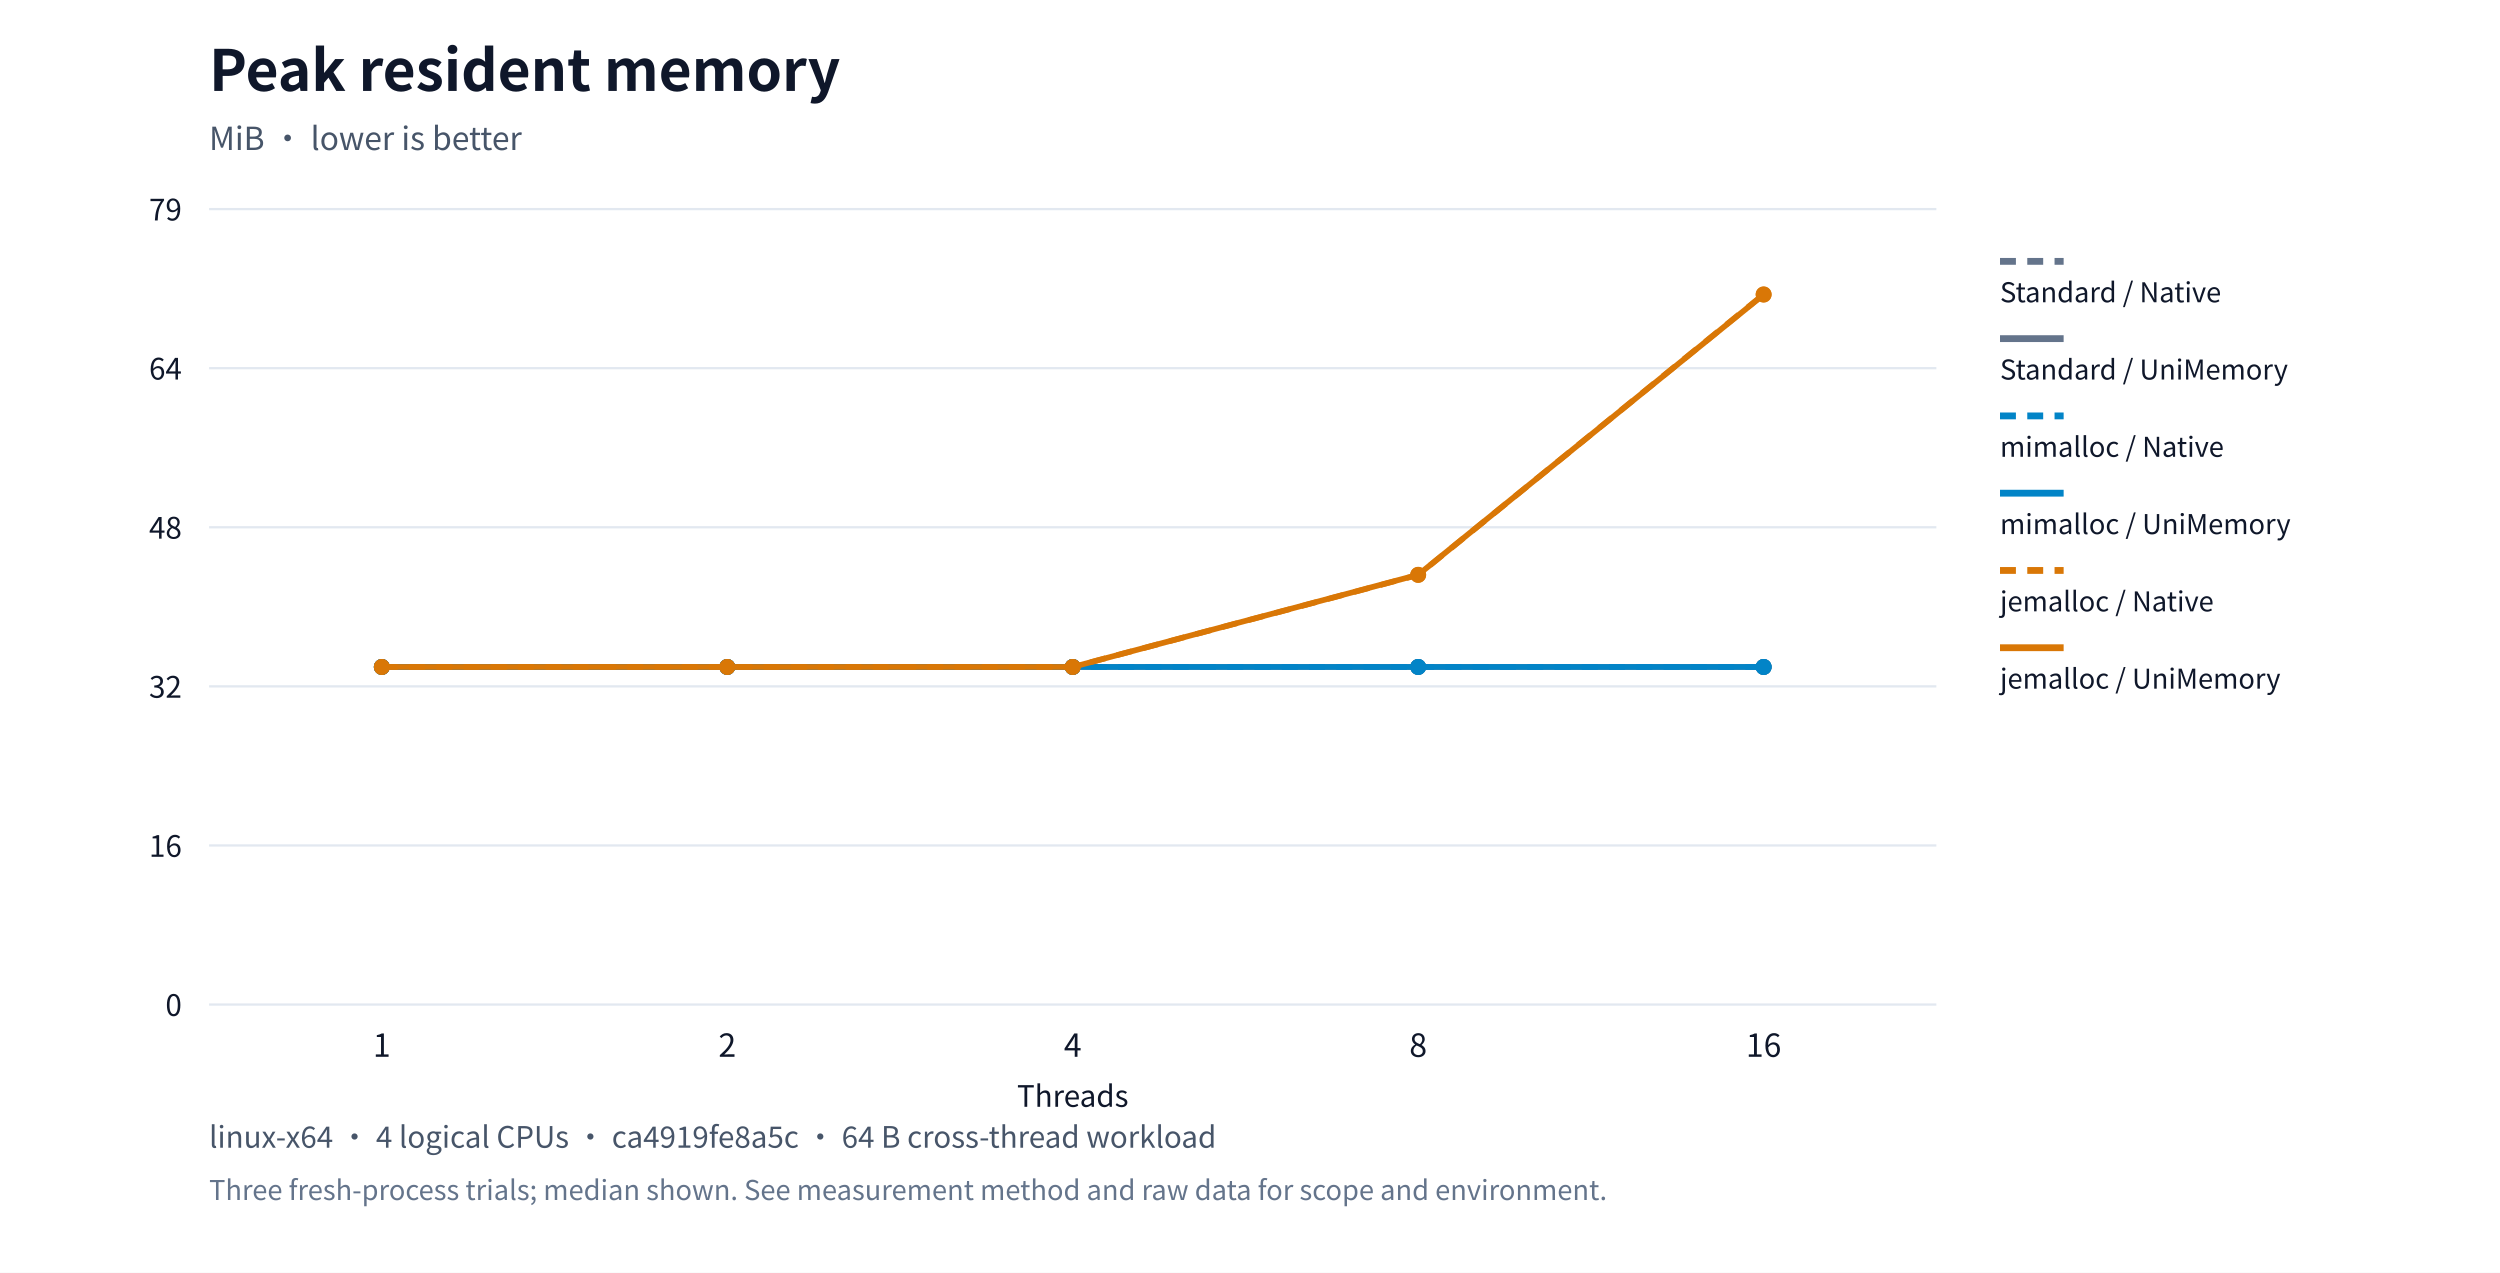
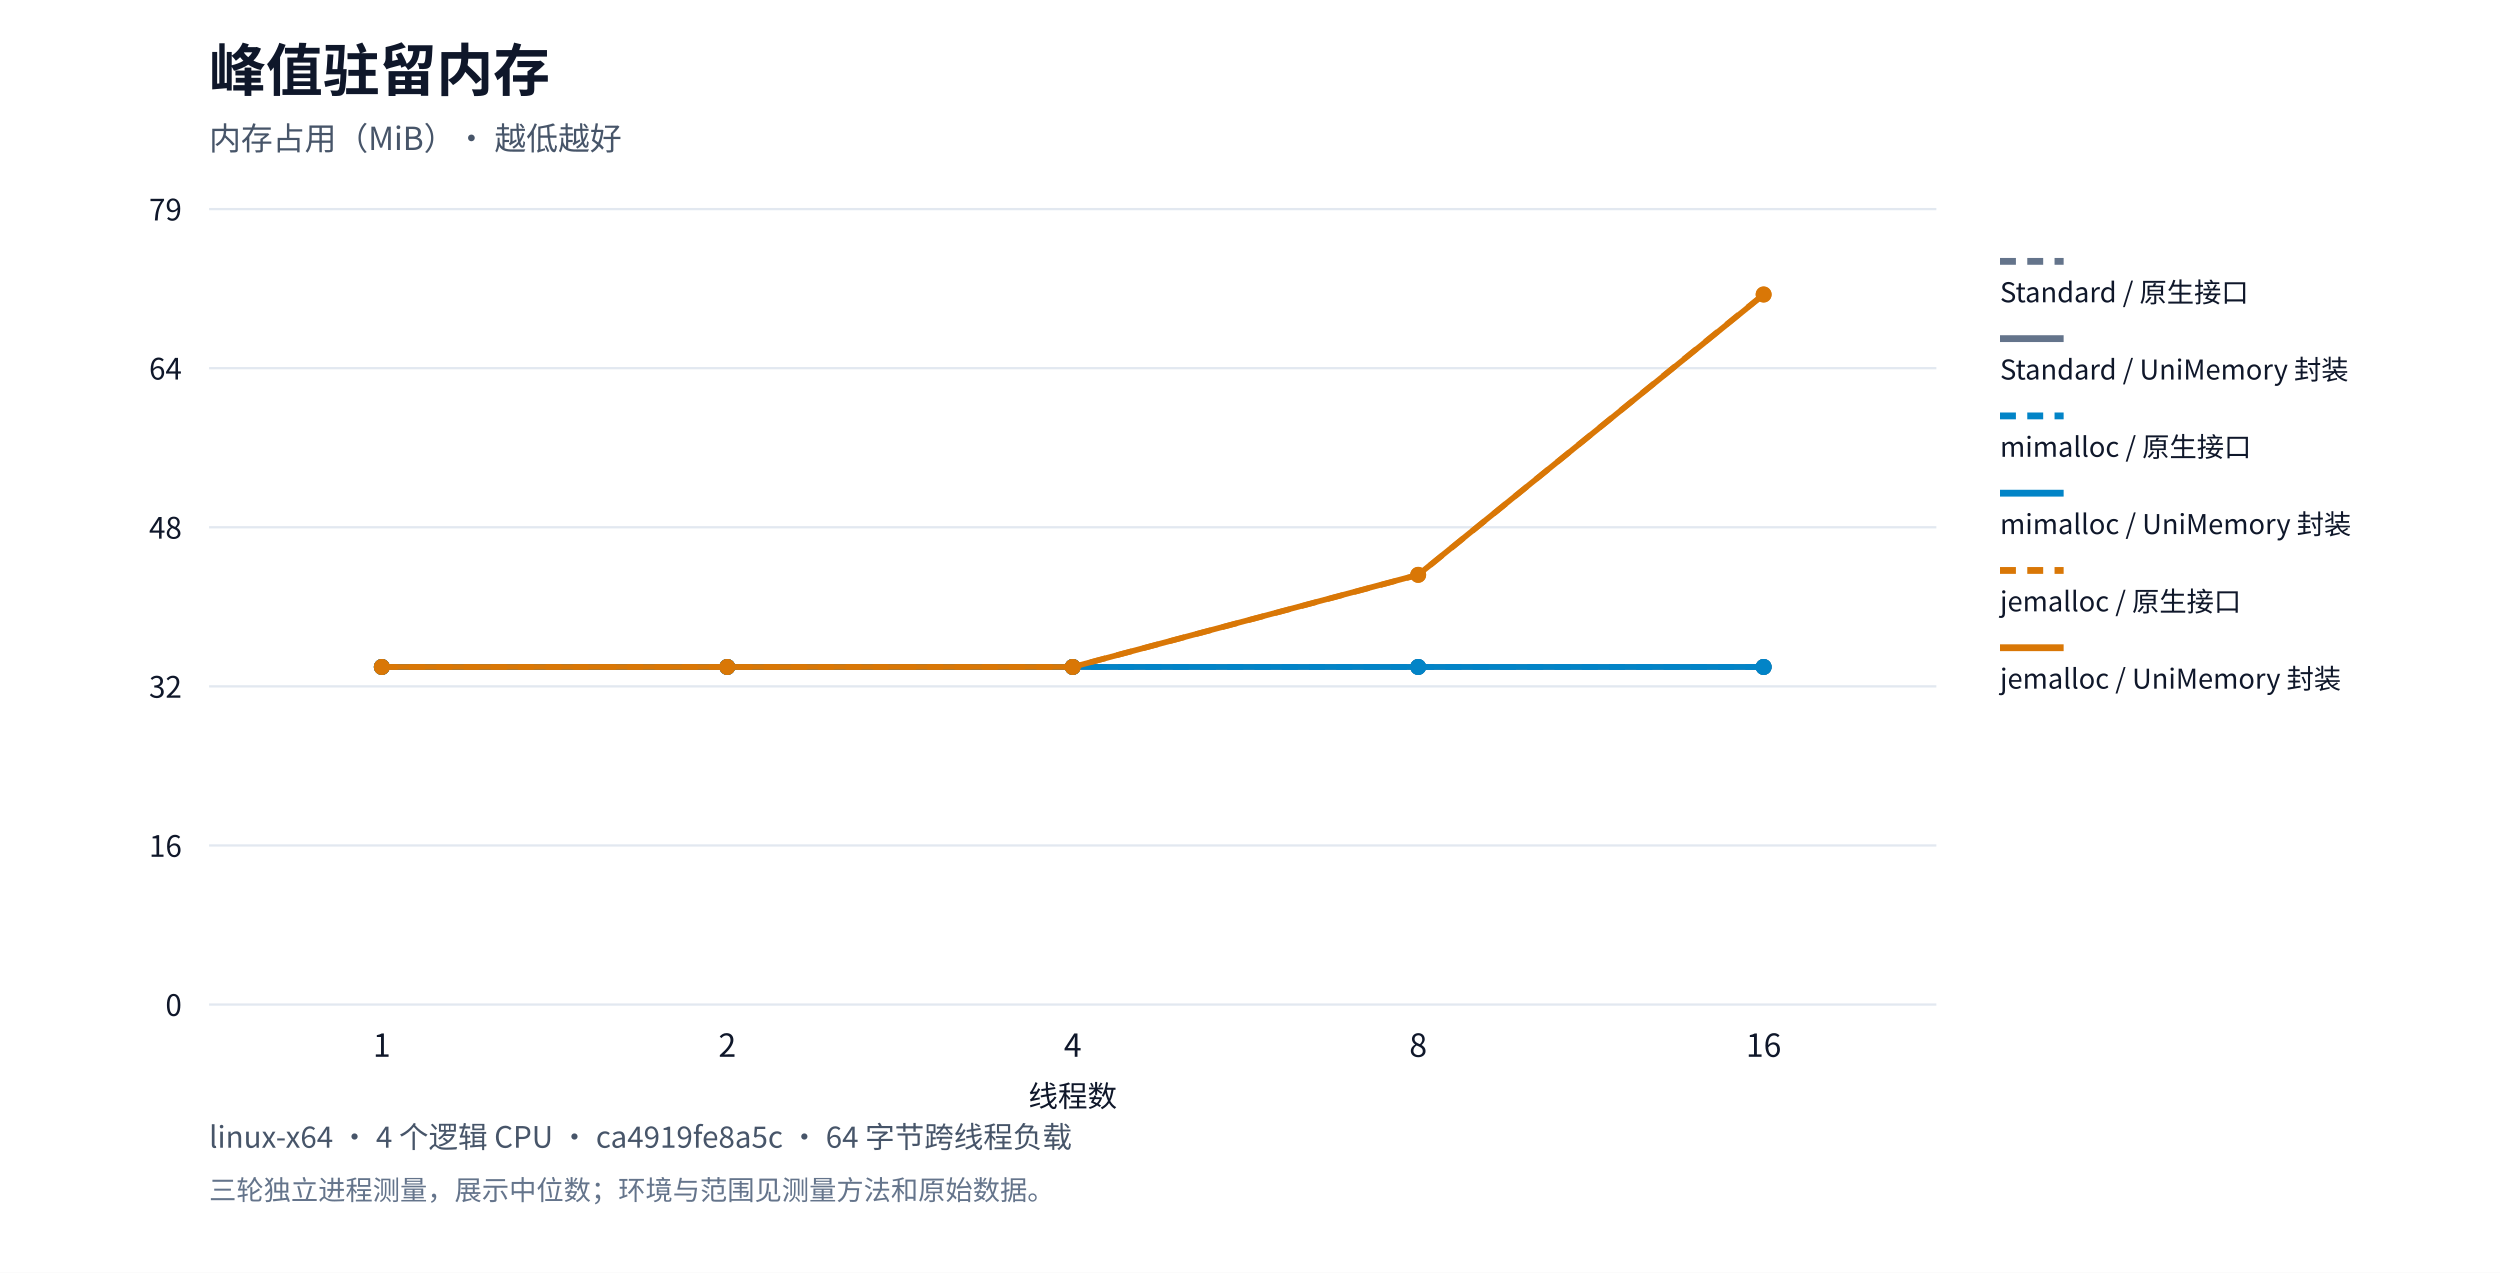
- <svg xmlns="http://www.w3.org/2000/svg" xml:lang="en" viewBox="0 0 1100 560" role="img">
+ <svg xmlns="http://www.w3.org/2000/svg" xml:lang="zh-CN" viewBox="0 0 1100 560" role="img">
  <rect width="1100" height="560" fill="#ffffff" />
  <g font-family="system-ui,Segoe UI,Microsoft YaHei,PingFang SC,Noto Sans CJK SC,sans-serif" fill="#0f172a">
-     <text x="92" y="40" font-size="25" font-weight="650">Peak resident memory</text>
-     <text x="92" y="66" font-size="14" fill="#475569">MiB · lower is better</text>
+     <text x="92" y="40" font-size="25" font-weight="650">峰值驻留内存</text>
+     <text x="92" y="66" font-size="14" fill="#475569">内存占用（MiB）· 越低越好</text>
    <path d="M92,442.0h760" stroke="#e2e8f0" />
    <text x="80" y="447.0" text-anchor="end" font-size="13">0</text>
    <path d="M92,372.0h760" stroke="#e2e8f0" />
    <text x="80" y="377.0" text-anchor="end" font-size="13">16</text>
    <path d="M92,302.0h760" stroke="#e2e8f0" />
    <text x="80" y="307.0" text-anchor="end" font-size="13">32</text>
    <path d="M92,232.0h760" stroke="#e2e8f0" />
    <text x="80" y="237.0" text-anchor="end" font-size="13">48</text>
    <path d="M92,162.0h760" stroke="#e2e8f0" />
    <text x="80" y="167.0" text-anchor="end" font-size="13">64</text>
    <path d="M92,92.0h760" stroke="#e2e8f0" />
    <text x="80" y="97.0" text-anchor="end" font-size="13">79</text>
    <text x="168.0" y="465" text-anchor="middle" font-size="14">1</text>
    <text x="320.0" y="465" text-anchor="middle" font-size="14">2</text>
    <text x="472.0" y="465" text-anchor="middle" font-size="14">4</text>
    <text x="624.0" y="465" text-anchor="middle" font-size="14">8</text>
    <text x="776.0" y="465" text-anchor="middle" font-size="14">16</text>
    <circle cx="168.0" cy="293.462" r="3.5" fill="#64748b" />
    <circle cx="320.0" cy="293.462" r="3.5" fill="#64748b" />
    <circle cx="472.0" cy="293.462" r="3.5" fill="#64748b" />
    <circle cx="624.0" cy="293.462" r="3.5" fill="#64748b" />
    <circle cx="776.0" cy="293.462" r="3.5" fill="#64748b" />
    <polyline points="168.0,293.462 320.0,293.462 472.0,293.462 624.0,293.462 776.0,293.462" fill="none" stroke="#64748b" stroke-width="2.5" stroke-dasharray="7 5" />
    <path d="M880,115h28" stroke="#64748b" stroke-width="3" stroke-dasharray="7 5" />
-     <text x="880" y="133" font-size="12">Standard / Native</text>
+     <text x="880" y="133" font-size="12">Standard / 原生接口</text>
    <circle cx="168.0" cy="293.462" r="3.5" fill="#64748b" />
    <circle cx="320.0" cy="293.462" r="3.5" fill="#64748b" />
    <circle cx="472.0" cy="293.462" r="3.5" fill="#64748b" />
    <circle cx="624.0" cy="293.462" r="3.5" fill="#64748b" />
    <circle cx="776.0" cy="293.462" r="3.5" fill="#64748b" />
    <polyline points="168.0,293.462 320.0,293.462 472.0,293.462 624.0,293.462 776.0,293.462" fill="none" stroke="#64748b" stroke-width="2.5" />
    <path d="M880,149h28" stroke="#64748b" stroke-width="3" />
-     <text x="880" y="167" font-size="12">Standard / UniMemory</text>
+     <text x="880" y="167" font-size="12">Standard / UniMemory 封装</text>
    <circle cx="168.0" cy="293.462" r="3.5" fill="#0284c7" />
    <circle cx="320.0" cy="293.462" r="3.5" fill="#0284c7" />
    <circle cx="472.0" cy="293.462" r="3.5" fill="#0284c7" />
    <circle cx="624.0" cy="293.462" r="3.5" fill="#0284c7" />
    <circle cx="776.0" cy="293.462" r="3.5" fill="#0284c7" />
    <polyline points="168.0,293.462 320.0,293.462 472.0,293.462 624.0,293.462 776.0,293.462" fill="none" stroke="#0284c7" stroke-width="2.5" stroke-dasharray="7 5" />
    <path d="M880,183h28" stroke="#0284c7" stroke-width="3" stroke-dasharray="7 5" />
-     <text x="880" y="201" font-size="12">mimalloc / Native</text>
+     <text x="880" y="201" font-size="12">mimalloc / 原生接口</text>
    <circle cx="168.0" cy="293.462" r="3.5" fill="#0284c7" />
    <circle cx="320.0" cy="293.462" r="3.5" fill="#0284c7" />
    <circle cx="472.0" cy="293.462" r="3.5" fill="#0284c7" />
    <circle cx="624.0" cy="293.462" r="3.5" fill="#0284c7" />
    <circle cx="776.0" cy="293.462" r="3.5" fill="#0284c7" />
    <polyline points="168.0,293.462 320.0,293.462 472.0,293.462 624.0,293.462 776.0,293.462" fill="none" stroke="#0284c7" stroke-width="2.5" />
    <path d="M880,217h28" stroke="#0284c7" stroke-width="3" />
-     <text x="880" y="235" font-size="12">mimalloc / UniMemory</text>
+     <text x="880" y="235" font-size="12">mimalloc / UniMemory 封装</text>
    <circle cx="168.0" cy="293.462" r="3.5" fill="#d97706" />
    <circle cx="320.0" cy="293.462" r="3.5" fill="#d97706" />
    <circle cx="472.0" cy="293.462" r="3.5" fill="#d97706" />
    <circle cx="624.0" cy="252.975" r="3.5" fill="#d97706" />
    <circle cx="776.0" cy="129.5" r="3.5" fill="#d97706" />
    <polyline points="168.0,293.462 320.0,293.462 472.0,293.462 624.0,252.975 776.0,129.5" fill="none" stroke="#d97706" stroke-width="2.5" stroke-dasharray="7 5" />
    <path d="M880,251h28" stroke="#d97706" stroke-width="3" stroke-dasharray="7 5" />
-     <text x="880" y="269" font-size="12">jemalloc / Native</text>
+     <text x="880" y="269" font-size="12">jemalloc / 原生接口</text>
    <circle cx="168.0" cy="293.462" r="3.5" fill="#d97706" />
    <circle cx="320.0" cy="293.462" r="3.5" fill="#d97706" />
    <circle cx="472.0" cy="293.462" r="3.5" fill="#d97706" />
    <circle cx="624.0" cy="252.889" r="3.5" fill="#d97706" />
    <circle cx="776.0" cy="129.655" r="3.5" fill="#d97706" />
    <polyline points="168.0,293.462 320.0,293.462 472.0,293.462 624.0,252.889 776.0,129.655" fill="none" stroke="#d97706" stroke-width="2.5" />
    <path d="M880,285h28" stroke="#d97706" stroke-width="3" />
-     <text x="880" y="303" font-size="12">jemalloc / UniMemory</text>
-     <text x="472" y="487" text-anchor="middle" font-size="13">Threads</text>
-     <text x="92" y="505" font-size="13" fill="#475569">linux-x64 · 4 logical CPUs · ca4919fe8a5c · 64 B cross-thread workload</text>
-     <text x="92" y="528" font-size="12" fill="#64748b">Three fresh-process trials; median shown. See measurement method and raw data for scope and environment.</text>
+     <text x="880" y="303" font-size="12">jemalloc / UniMemory 封装</text>
+     <text x="472" y="487" text-anchor="middle" font-size="13">线程数</text>
+     <text x="92" y="505" font-size="13" fill="#475569">linux-x64 · 4 个逻辑 CPU · ca4919fe8a5c · 64 字节跨线程负载</text>
+     <text x="92" y="528" font-size="12" fill="#64748b">三轮独立进程测量，展示中位数；环境与范围见测量方法和原始数据。</text>
  </g>
</svg>
